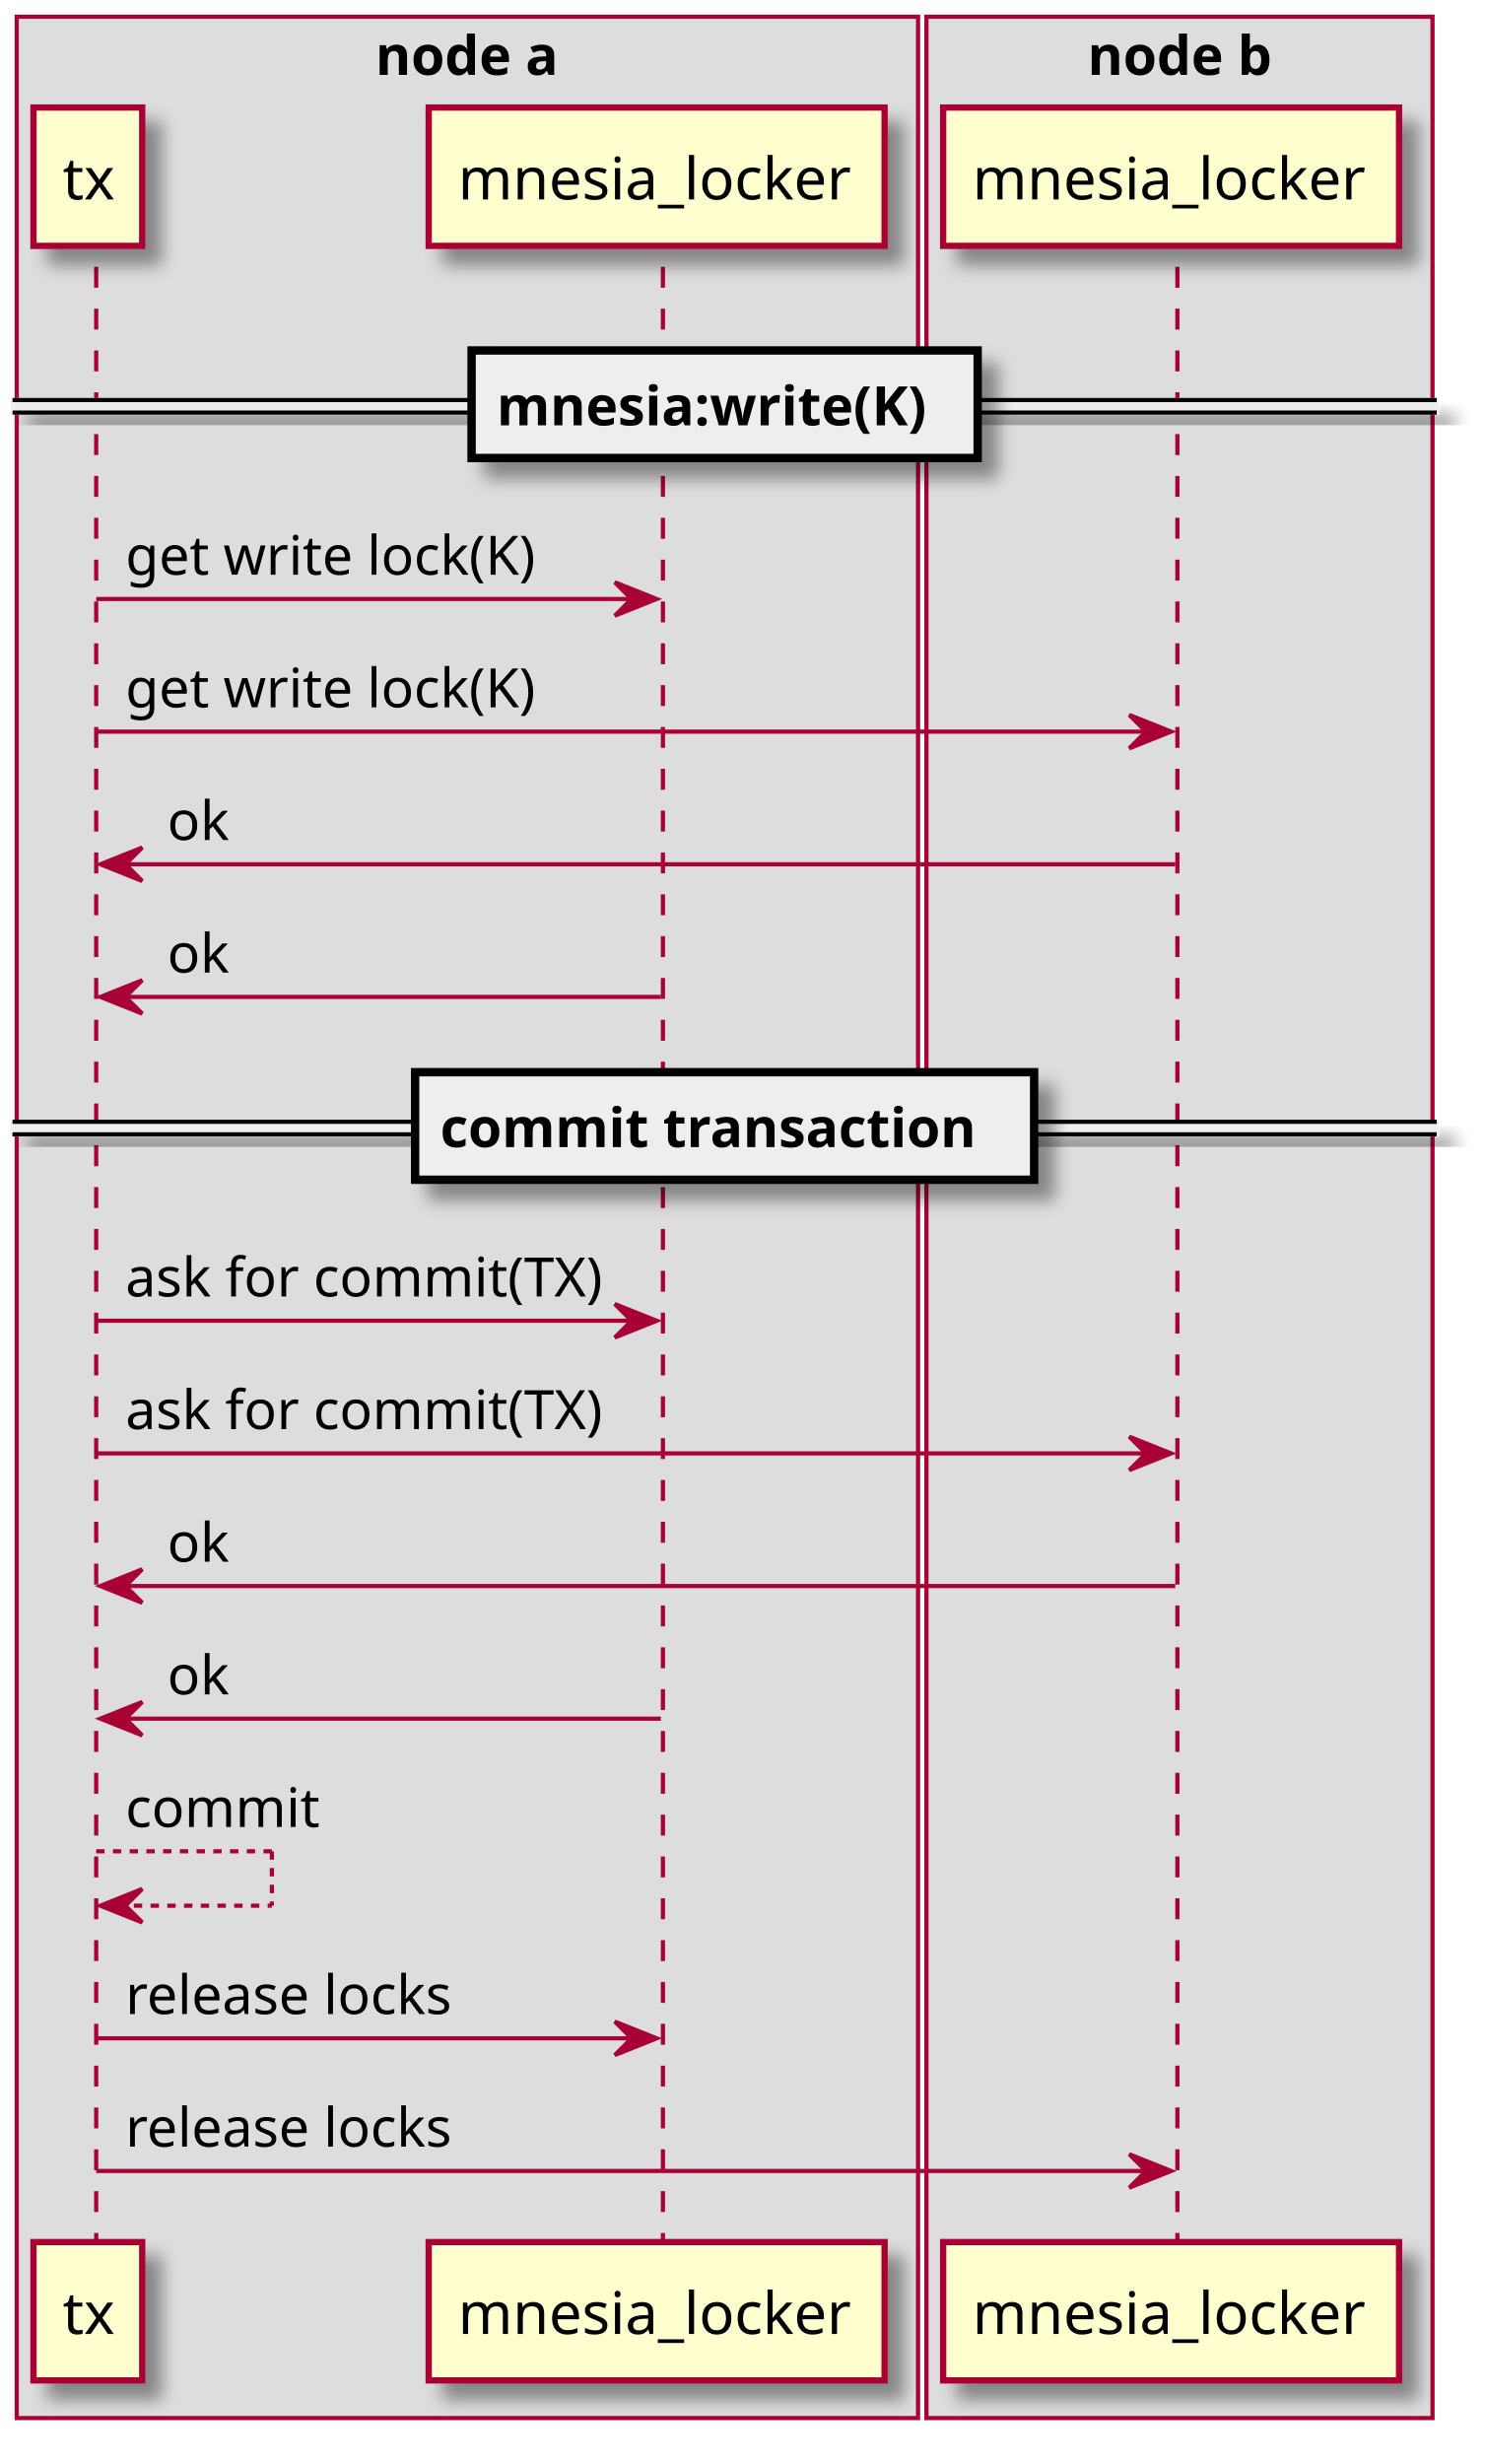
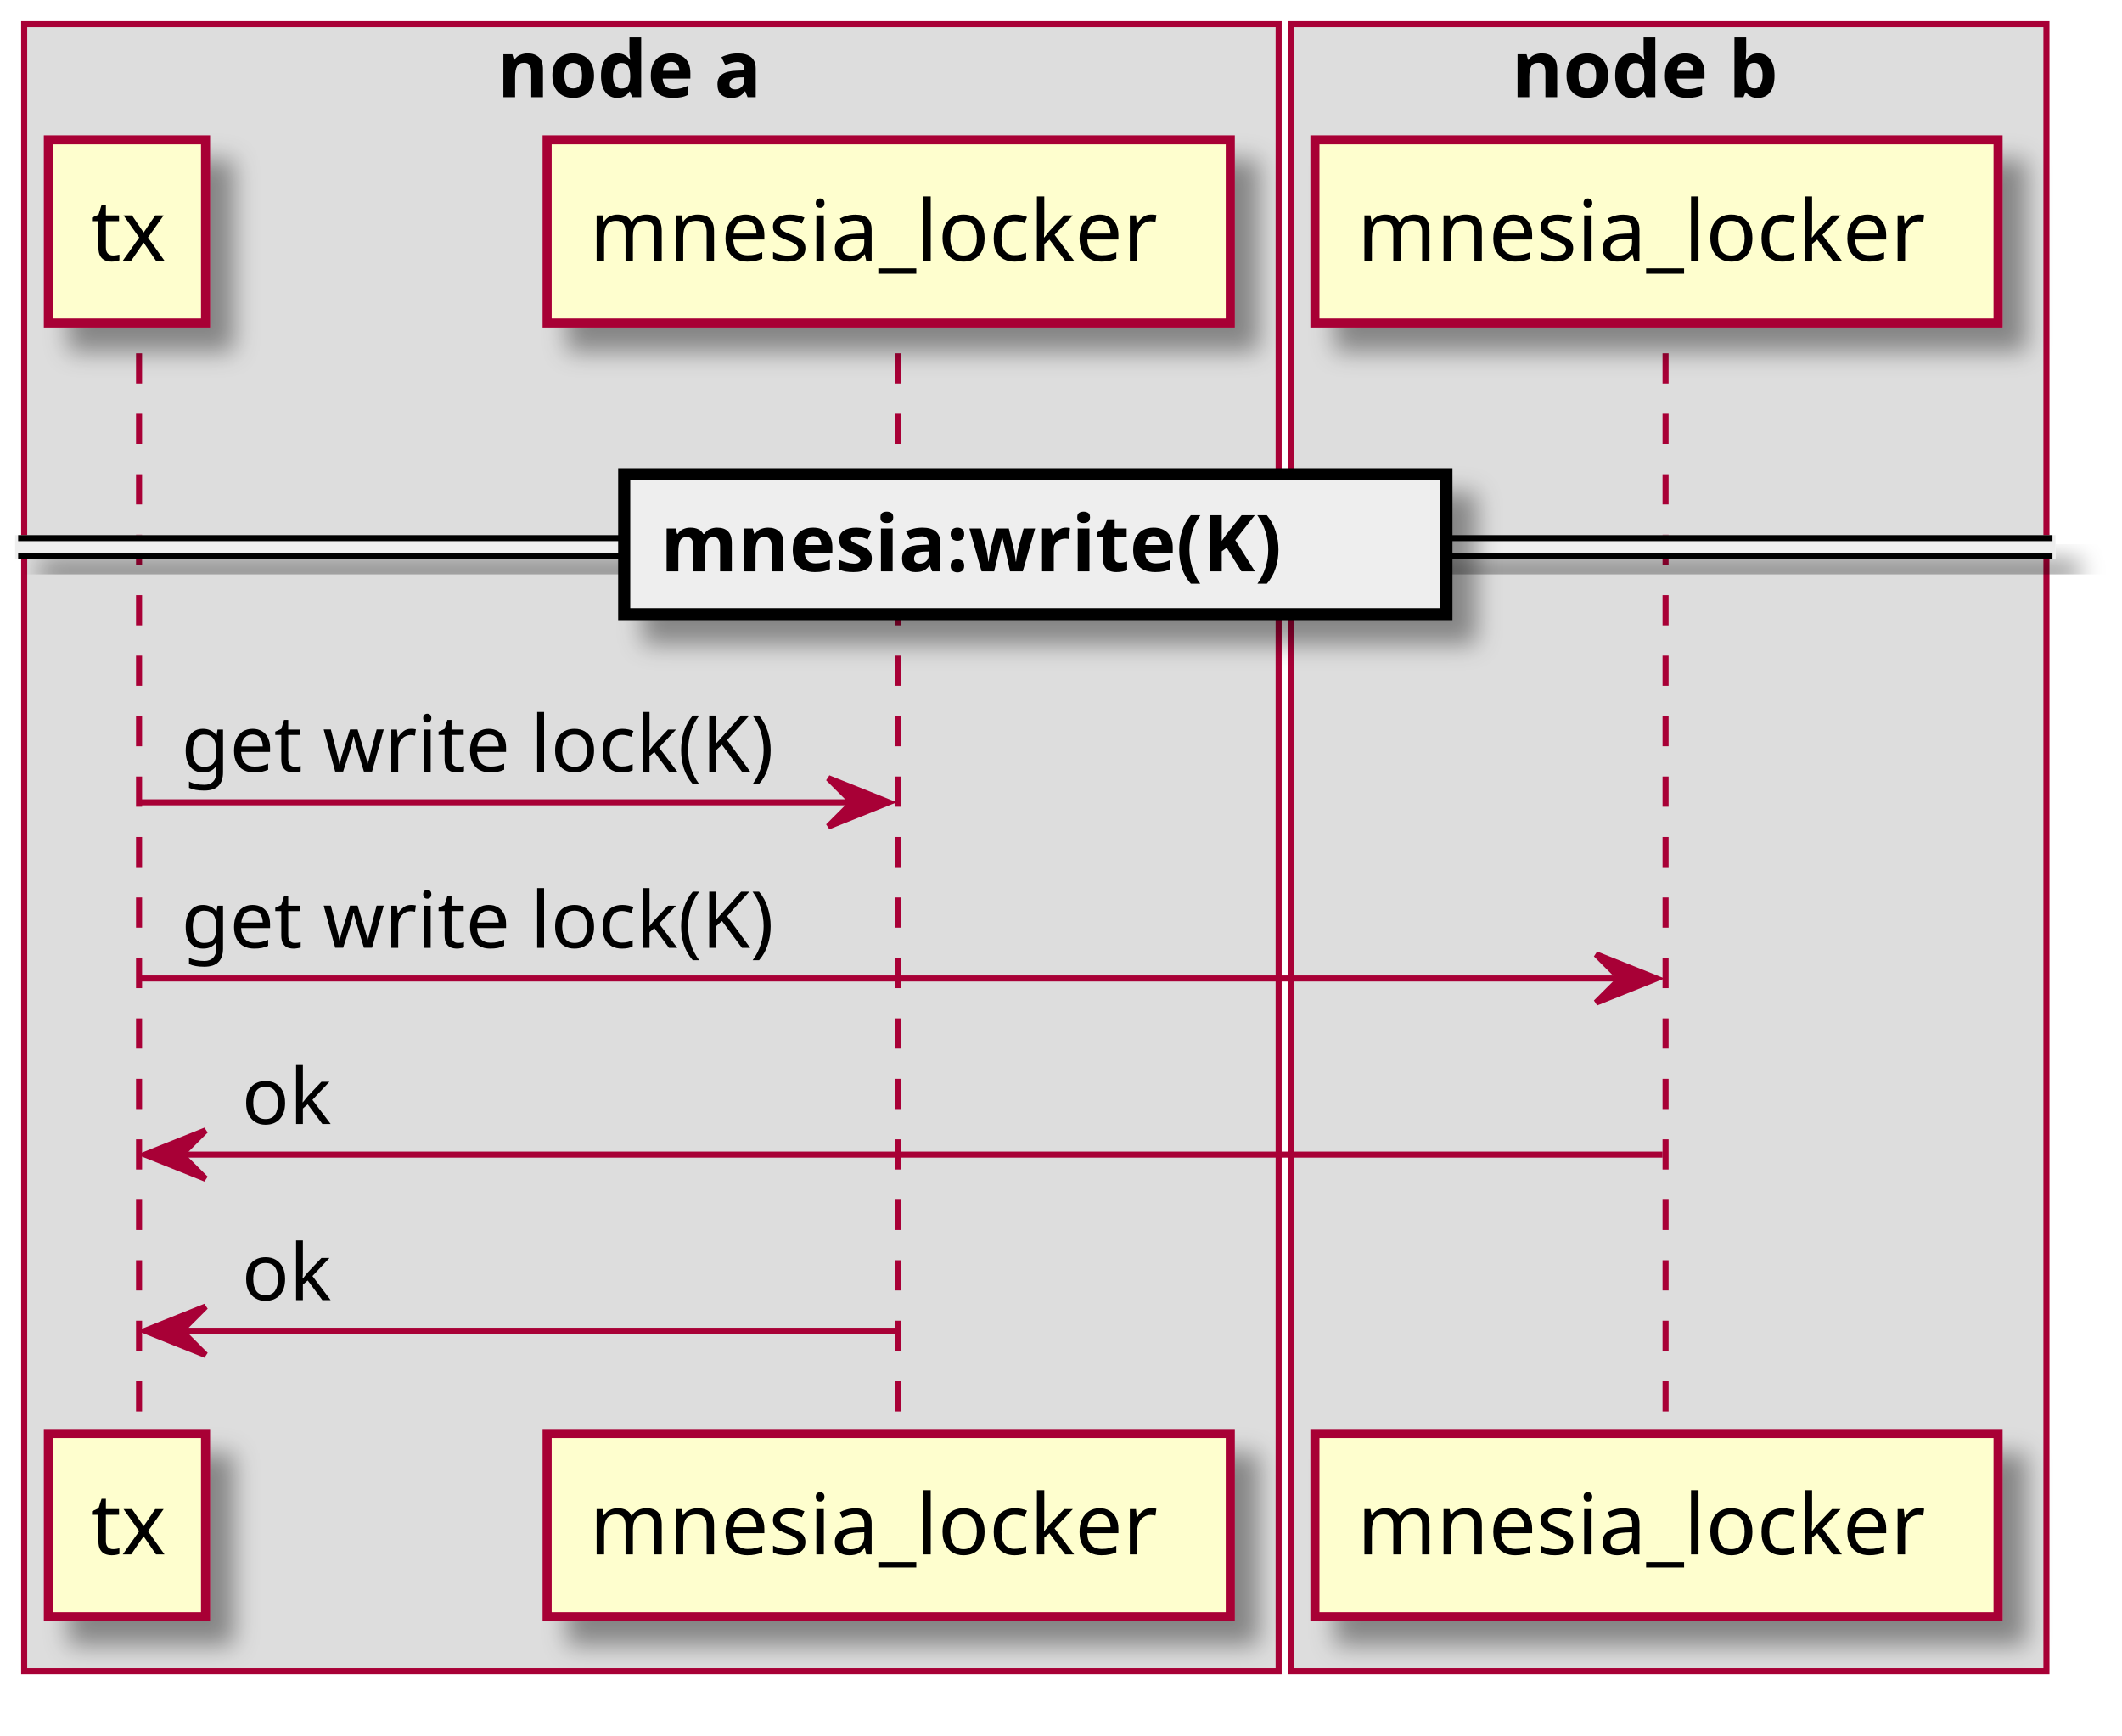
- <svg xmlns="http://www.w3.org/2000/svg" contentScriptType="application/ecmascript" contentStyleType="text/css" height="589px" preserveAspectRatio="none" style="width:355px;height:589px;" version="1.1" viewBox="0 0 355 589" width="355px" zoomAndPan="magnify">
+ <svg xmlns="http://www.w3.org/2000/svg" contentScriptType="application/ecmascript" contentStyleType="text/css" height="287px" preserveAspectRatio="none" style="width:351px;height:287px;" version="1.1" viewBox="0 0 351 287" width="351px" zoomAndPan="magnify">
  <defs>
-     <filter height="300%" id="f3b9uh0udu3nk" width="300%" x="-1" y="-1">
+     <filter height="300%" id="f2w6kwj3qchs9" width="300%" x="-1" y="-1">
      <feGaussianBlur result="blurOut" stdDeviation="2.0" />
      <feColorMatrix in="blurOut" result="blurOut2" type="matrix" values="0 0 0 0 0 0 0 0 0 0 0 0 0 0 0 0 0 0 .4 0" />
      <feOffset dx="4.0" dy="4.0" in="blurOut2" result="blurOut3" />
      <feBlend in="SourceGraphic" in2="blurOut3" mode="normal" />
    </filter>
  </defs>
  <g>
-     <rect fill="#DDDDDD" height="574.02" style="stroke: #A80036; stroke-width: 1.0;" width="215.5" x="4" y="4" />
-     <text fill="#000000" font-family="sans-serif" font-size="13" font-weight="bold" lengthAdjust="spacingAndGlyphs" textLength="44" x="89.75" y="17.897">node a</text>
-     <rect fill="#DDDDDD" height="574.02" style="stroke: #A80036; stroke-width: 1.0;" width="121" x="221.5" y="4" />
-     <text fill="#000000" font-family="sans-serif" font-size="13" font-weight="bold" lengthAdjust="spacingAndGlyphs" textLength="44" x="260" y="17.897">node b</text>
-     <line style="stroke: #A80036; stroke-width: 1.0; stroke-dasharray: 5.0,5.0;" x1="23" x2="23" y1="63.774" y2="536.952" />
-     <line style="stroke: #A80036; stroke-width: 1.0; stroke-dasharray: 5.0,5.0;" x1="158.5" x2="158.5" y1="63.774" y2="536.952" />
-     <line style="stroke: #A80036; stroke-width: 1.0; stroke-dasharray: 5.0,5.0;" x1="281.5" x2="281.5" y1="63.774" y2="536.952" />
-     <rect fill="#FEFECE" filter="url(#f3b9uh0udu3nk)" height="33.068" style="stroke: #A80036; stroke-width: 1.5;" width="26" x="8" y="25.706" />
-     <text fill="#000000" font-family="sans-serif" font-size="14" lengthAdjust="spacingAndGlyphs" textLength="12" x="15" y="47.672">tx</text>
-     <rect fill="#FEFECE" filter="url(#f3b9uh0udu3nk)" height="33.068" style="stroke: #A80036; stroke-width: 1.5;" width="26" x="8" y="535.952" />
-     <text fill="#000000" font-family="sans-serif" font-size="14" lengthAdjust="spacingAndGlyphs" textLength="12" x="15" y="557.918">tx</text>
-     <rect fill="#FEFECE" filter="url(#f3b9uh0udu3nk)" height="33.068" style="stroke: #A80036; stroke-width: 1.5;" width="109" x="102.5" y="25.706" />
-     <text fill="#000000" font-family="sans-serif" font-size="14" lengthAdjust="spacingAndGlyphs" textLength="95" x="109.5" y="47.672">mnesia_locker</text>
-     <rect fill="#FEFECE" filter="url(#f3b9uh0udu3nk)" height="33.068" style="stroke: #A80036; stroke-width: 1.5;" width="109" x="102.5" y="535.952" />
-     <text fill="#000000" font-family="sans-serif" font-size="14" lengthAdjust="spacingAndGlyphs" textLength="95" x="109.5" y="557.918">mnesia_locker</text>
-     <rect fill="#FEFECE" filter="url(#f3b9uh0udu3nk)" height="33.068" style="stroke: #A80036; stroke-width: 1.5;" width="109" x="225.5" y="25.706" />
-     <text fill="#000000" font-family="sans-serif" font-size="14" lengthAdjust="spacingAndGlyphs" textLength="95" x="232.5" y="47.672">mnesia_locker</text>
-     <rect fill="#FEFECE" filter="url(#f3b9uh0udu3nk)" height="33.068" style="stroke: #A80036; stroke-width: 1.5;" width="109" x="225.5" y="535.952" />
-     <text fill="#000000" font-family="sans-serif" font-size="14" lengthAdjust="spacingAndGlyphs" textLength="95" x="232.5" y="557.918">mnesia_locker</text>
-     <rect fill="#EEEEEE" filter="url(#f3b9uh0udu3nk)" height="3" style="stroke: #EEEEEE; stroke-width: 1.0;" width="340.5" x="3" y="95.627" />
-     <line style="stroke: #000000; stroke-width: 1.0;" x1="3" x2="343.5" y1="95.627" y2="95.627" />
-     <line style="stroke: #000000; stroke-width: 1.0;" x1="3" x2="343.5" y1="98.627" y2="98.627" />
-     <rect fill="#EEEEEE" filter="url(#f3b9uh0udu3nk)" height="25.706" style="stroke: #000000; stroke-width: 2.0;" width="121" x="112.75" y="83.774" />
-     <text fill="#000000" font-family="sans-serif" font-size="13" font-weight="bold" lengthAdjust="spacingAndGlyphs" textLength="104" x="118.75" y="101.671">mnesia:write(K)</text>
-     <polygon fill="#A80036" points="147,139.186,157,143.186,147,147.186,151,143.186" style="stroke: #A80036; stroke-width: 1.0;" />
-     <line style="stroke: #A80036; stroke-width: 1.0;" x1="23" x2="153" y1="143.186" y2="143.186" />
-     <text fill="#000000" font-family="sans-serif" font-size="13" lengthAdjust="spacingAndGlyphs" textLength="96" x="30" y="137.377">get write lock(K)</text>
-     <polygon fill="#A80036" points="270,170.892,280,174.892,270,178.892,274,174.892" style="stroke: #A80036; stroke-width: 1.0;" />
-     <line style="stroke: #A80036; stroke-width: 1.0;" x1="23" x2="276" y1="174.892" y2="174.892" />
-     <text fill="#000000" font-family="sans-serif" font-size="13" lengthAdjust="spacingAndGlyphs" textLength="96" x="30" y="169.083">get write lock(K)</text>
-     <polygon fill="#A80036" points="34,202.598,24,206.598,34,210.598,30,206.598" style="stroke: #A80036; stroke-width: 1.0;" />
-     <line style="stroke: #A80036; stroke-width: 1.0;" x1="28" x2="281" y1="206.598" y2="206.598" />
-     <text fill="#000000" font-family="sans-serif" font-size="13" lengthAdjust="spacingAndGlyphs" textLength="15" x="40" y="200.789">ok</text>
-     <polygon fill="#A80036" points="34,234.304,24,238.304,34,242.304,30,238.304" style="stroke: #A80036; stroke-width: 1.0;" />
-     <line style="stroke: #A80036; stroke-width: 1.0;" x1="28" x2="158" y1="238.304" y2="238.304" />
-     <text fill="#000000" font-family="sans-serif" font-size="13" lengthAdjust="spacingAndGlyphs" textLength="15" x="40" y="232.495">ok</text>
-     <rect fill="#EEEEEE" filter="url(#f3b9uh0udu3nk)" height="3" style="stroke: #EEEEEE; stroke-width: 1.0;" width="340.5" x="3" y="268.157" />
-     <line style="stroke: #000000; stroke-width: 1.0;" x1="3" x2="343.5" y1="268.157" y2="268.157" />
-     <line style="stroke: #000000; stroke-width: 1.0;" x1="3" x2="343.5" y1="271.157" y2="271.157" />
-     <rect fill="#EEEEEE" filter="url(#f3b9uh0udu3nk)" height="25.706" style="stroke: #000000; stroke-width: 2.0;" width="148" x="99.25" y="256.304" />
-     <text fill="#000000" font-family="sans-serif" font-size="13" font-weight="bold" lengthAdjust="spacingAndGlyphs" textLength="131" x="105.25" y="274.201">commit transaction</text>
-     <polygon fill="#A80036" points="147,311.716,157,315.716,147,319.716,151,315.716" style="stroke: #A80036; stroke-width: 1.0;" />
-     <line style="stroke: #A80036; stroke-width: 1.0;" x1="23" x2="153" y1="315.716" y2="315.716" />
-     <text fill="#000000" font-family="sans-serif" font-size="13" lengthAdjust="spacingAndGlyphs" textLength="112" x="30" y="309.907">ask for commit(TX)</text>
-     <polygon fill="#A80036" points="270,343.422,280,347.422,270,351.422,274,347.422" style="stroke: #A80036; stroke-width: 1.0;" />
-     <line style="stroke: #A80036; stroke-width: 1.0;" x1="23" x2="276" y1="347.422" y2="347.422" />
-     <text fill="#000000" font-family="sans-serif" font-size="13" lengthAdjust="spacingAndGlyphs" textLength="112" x="30" y="341.613">ask for commit(TX)</text>
-     <polygon fill="#A80036" points="34,375.128,24,379.128,34,383.128,30,379.128" style="stroke: #A80036; stroke-width: 1.0;" />
-     <line style="stroke: #A80036; stroke-width: 1.0;" x1="28" x2="281" y1="379.128" y2="379.128" />
-     <text fill="#000000" font-family="sans-serif" font-size="13" lengthAdjust="spacingAndGlyphs" textLength="15" x="40" y="373.319">ok</text>
-     <polygon fill="#A80036" points="34,406.834,24,410.834,34,414.834,30,410.834" style="stroke: #A80036; stroke-width: 1.0;" />
-     <line style="stroke: #A80036; stroke-width: 1.0;" x1="28" x2="158" y1="410.834" y2="410.834" />
-     <text fill="#000000" font-family="sans-serif" font-size="13" lengthAdjust="spacingAndGlyphs" textLength="15" x="40" y="405.025">ok</text>
-     <line style="stroke: #A80036; stroke-width: 1.0; stroke-dasharray: 2.0,2.0;" x1="23" x2="65" y1="442.54" y2="442.54" />
-     <line style="stroke: #A80036; stroke-width: 1.0; stroke-dasharray: 2.0,2.0;" x1="65" x2="65" y1="442.54" y2="455.54" />
-     <line style="stroke: #A80036; stroke-width: 1.0; stroke-dasharray: 2.0,2.0;" x1="24" x2="65" y1="455.54" y2="455.54" />
-     <polygon fill="#A80036" points="34,451.54,24,455.54,34,459.54,30,455.54" style="stroke: #A80036; stroke-width: 1.0;" />
-     <text fill="#000000" font-family="sans-serif" font-size="13" lengthAdjust="spacingAndGlyphs" textLength="46" x="30" y="436.731">commit</text>
-     <polygon fill="#A80036" points="147,483.246,157,487.246,147,491.246,151,487.246" style="stroke: #A80036; stroke-width: 1.0;" />
-     <line style="stroke: #A80036; stroke-width: 1.0;" x1="23" x2="153" y1="487.246" y2="487.246" />
-     <text fill="#000000" font-family="sans-serif" font-size="13" lengthAdjust="spacingAndGlyphs" textLength="75" x="30" y="481.437">release locks</text>
-     <polygon fill="#A80036" points="270,514.952,280,518.952,270,522.952,274,518.952" style="stroke: #A80036; stroke-width: 1.0;" />
-     <line style="stroke: #A80036; stroke-width: 1.0;" x1="23" x2="276" y1="518.952" y2="518.952" />
-     <text fill="#000000" font-family="sans-serif" font-size="13" lengthAdjust="spacingAndGlyphs" textLength="75" x="30" y="513.143">release locks</text>
+     <rect fill="#DDDDDD" height="272.391" style="stroke: #A80036; stroke-width: 1.0;" width="207.5" x="4" y="4" />
+     <text fill="#000000" font-family="sans-serif" font-size="13" font-weight="bold" lengthAdjust="spacingAndGlyphs" textLength="51" x="82.25" y="16.067">node a</text>
+     <rect fill="#DDDDDD" height="272.391" style="stroke: #A80036; stroke-width: 1.0;" width="125" x="213.5" y="4" />
+     <text fill="#000000" font-family="sans-serif" font-size="13" font-weight="bold" lengthAdjust="spacingAndGlyphs" textLength="52" x="250" y="16.067">node b</text>
+     <line style="stroke: #A80036; stroke-width: 1.0; stroke-dasharray: 5.0,5.0;" x1="23" x2="23" y1="58.43" y2="238.094" />
+     <line style="stroke: #A80036; stroke-width: 1.0; stroke-dasharray: 5.0,5.0;" x1="148.5" x2="148.5" y1="58.43" y2="238.094" />
+     <line style="stroke: #A80036; stroke-width: 1.0; stroke-dasharray: 5.0,5.0;" x1="275.5" x2="275.5" y1="58.43" y2="238.094" />
+     <rect fill="#FEFECE" filter="url(#f2w6kwj3qchs9)" height="30.297" style="stroke: #A80036; stroke-width: 1.5;" width="26" x="8" y="23.133" />
+     <text fill="#000000" font-family="sans-serif" font-size="14" lengthAdjust="spacingAndGlyphs" textLength="12" x="15" y="43.128">tx</text>
+     <rect fill="#FEFECE" filter="url(#f2w6kwj3qchs9)" height="30.297" style="stroke: #A80036; stroke-width: 1.5;" width="26" x="8" y="237.094" />
+     <text fill="#000000" font-family="sans-serif" font-size="14" lengthAdjust="spacingAndGlyphs" textLength="12" x="15" y="257.089">tx</text>
+     <rect fill="#FEFECE" filter="url(#f2w6kwj3qchs9)" height="30.297" style="stroke: #A80036; stroke-width: 1.5;" width="113" x="90.5" y="23.133" />
+     <text fill="#000000" font-family="sans-serif" font-size="14" lengthAdjust="spacingAndGlyphs" textLength="99" x="97.5" y="43.128">mnesia_locker</text>
+     <rect fill="#FEFECE" filter="url(#f2w6kwj3qchs9)" height="30.297" style="stroke: #A80036; stroke-width: 1.5;" width="113" x="90.5" y="237.094" />
+     <text fill="#000000" font-family="sans-serif" font-size="14" lengthAdjust="spacingAndGlyphs" textLength="99" x="97.5" y="257.089">mnesia_locker</text>
+     <rect fill="#FEFECE" filter="url(#f2w6kwj3qchs9)" height="30.297" style="stroke: #A80036; stroke-width: 1.5;" width="113" x="217.5" y="23.133" />
+     <text fill="#000000" font-family="sans-serif" font-size="14" lengthAdjust="spacingAndGlyphs" textLength="99" x="224.5" y="43.128">mnesia_locker</text>
+     <rect fill="#FEFECE" filter="url(#f2w6kwj3qchs9)" height="30.297" style="stroke: #A80036; stroke-width: 1.5;" width="113" x="217.5" y="237.094" />
+     <text fill="#000000" font-family="sans-serif" font-size="14" lengthAdjust="spacingAndGlyphs" textLength="99" x="224.5" y="257.089">mnesia_locker</text>
+     <rect fill="#EEEEEE" filter="url(#f2w6kwj3qchs9)" height="3" style="stroke: #EEEEEE; stroke-width: 1.0;" width="336.5" x="3" y="88.996" />
+     <line style="stroke: #000000; stroke-width: 1.0;" x1="3" x2="339.5" y1="88.996" y2="88.996" />
+     <line style="stroke: #000000; stroke-width: 1.0;" x1="3" x2="339.5" y1="91.996" y2="91.996" />
+     <rect fill="#EEEEEE" filter="url(#f2w6kwj3qchs9)" height="23.133" style="stroke: #000000; stroke-width: 2.0;" width="136" x="103.25" y="78.43" />
+     <text fill="#000000" font-family="sans-serif" font-size="13" font-weight="bold" lengthAdjust="spacingAndGlyphs" textLength="117" x="109.25" y="94.497">mnesia:write(K)</text>
+     <polygon fill="#A80036" points="137,128.695,147,132.695,137,136.695,141,132.695" style="stroke: #A80036; stroke-width: 1.0;" />
+     <line style="stroke: #A80036; stroke-width: 1.0;" x1="23" x2="143" y1="132.695" y2="132.695" />
+     <text fill="#000000" font-family="sans-serif" font-size="13" lengthAdjust="spacingAndGlyphs" textLength="102" x="30" y="127.629">get write lock(K)</text>
+     <polygon fill="#A80036" points="264,157.828,274,161.828,264,165.828,268,161.828" style="stroke: #A80036; stroke-width: 1.0;" />
+     <line style="stroke: #A80036; stroke-width: 1.0;" x1="23" x2="270" y1="161.828" y2="161.828" />
+     <text fill="#000000" font-family="sans-serif" font-size="13" lengthAdjust="spacingAndGlyphs" textLength="102" x="30" y="156.762">get write lock(K)</text>
+     <polygon fill="#A80036" points="34,186.961,24,190.961,34,194.961,30,190.961" style="stroke: #A80036; stroke-width: 1.0;" />
+     <line style="stroke: #A80036; stroke-width: 1.0;" x1="28" x2="275" y1="190.961" y2="190.961" />
+     <text fill="#000000" font-family="sans-serif" font-size="13" lengthAdjust="spacingAndGlyphs" textLength="15" x="40" y="185.895">ok</text>
+     <polygon fill="#A80036" points="34,216.094,24,220.094,34,224.094,30,220.094" style="stroke: #A80036; stroke-width: 1.0;" />
+     <line style="stroke: #A80036; stroke-width: 1.0;" x1="28" x2="148" y1="220.094" y2="220.094" />
+     <text fill="#000000" font-family="sans-serif" font-size="13" lengthAdjust="spacingAndGlyphs" textLength="15" x="40" y="215.028">ok</text>
  </g>
</svg>
